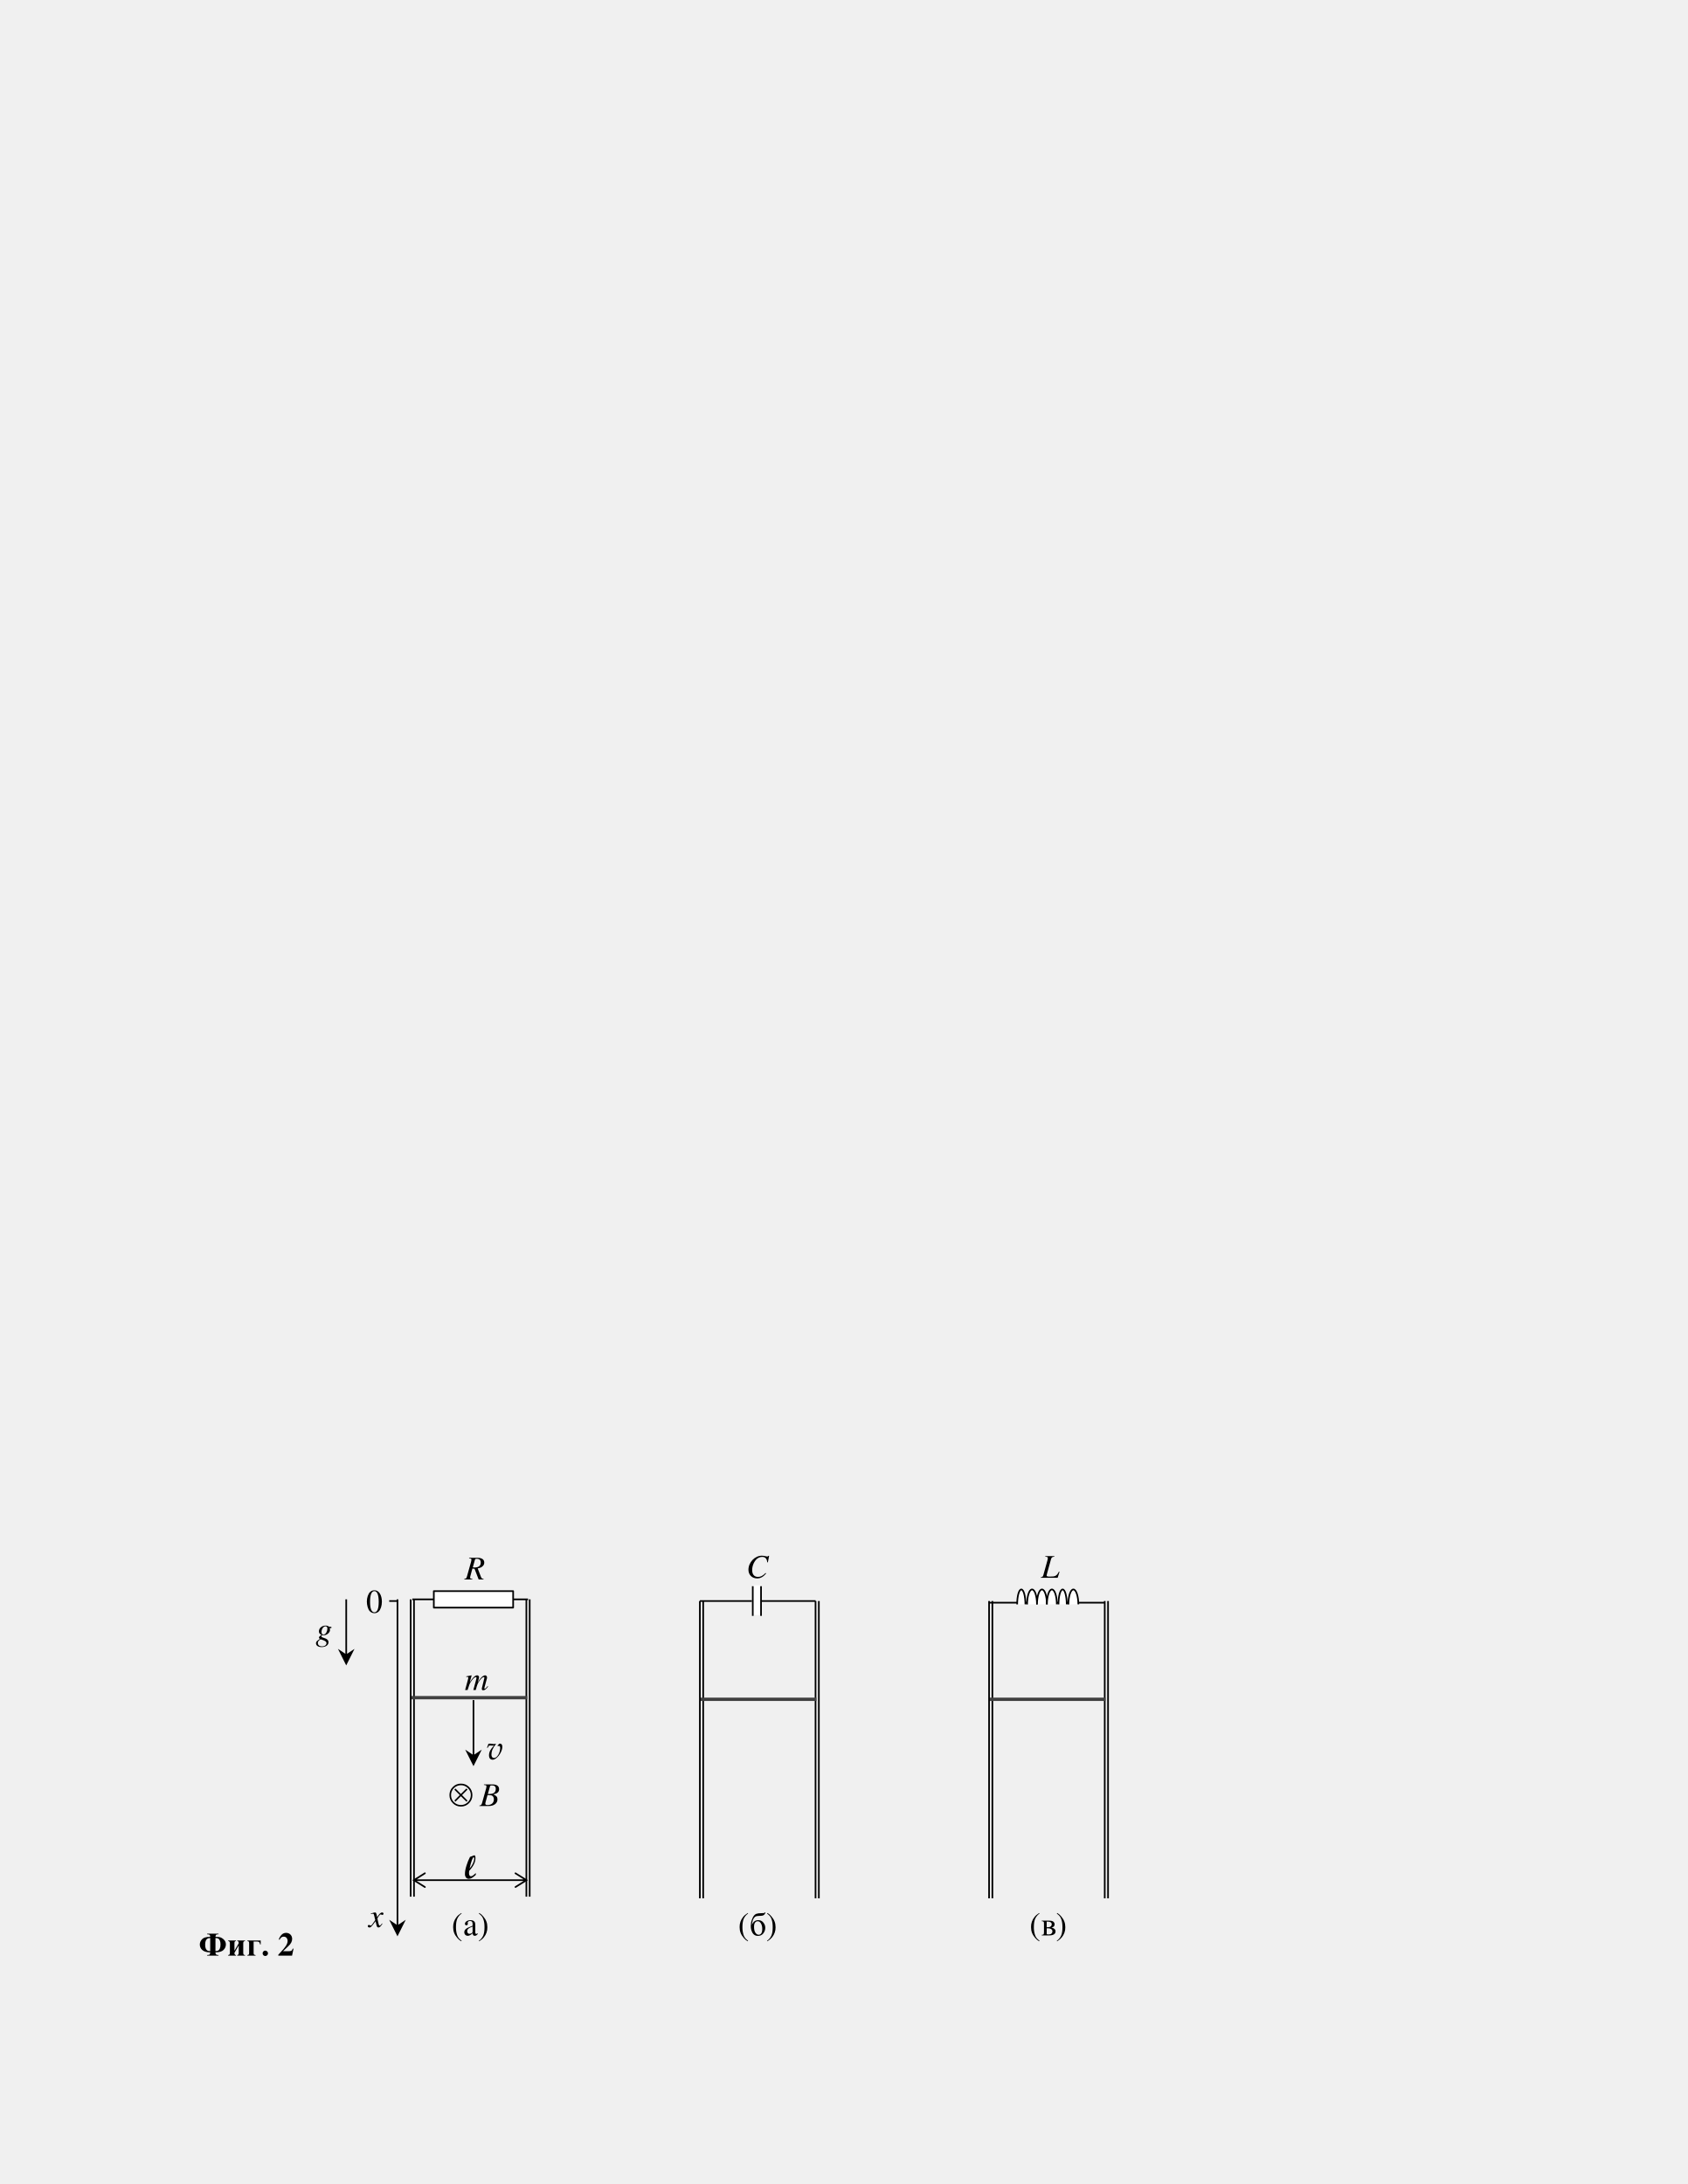
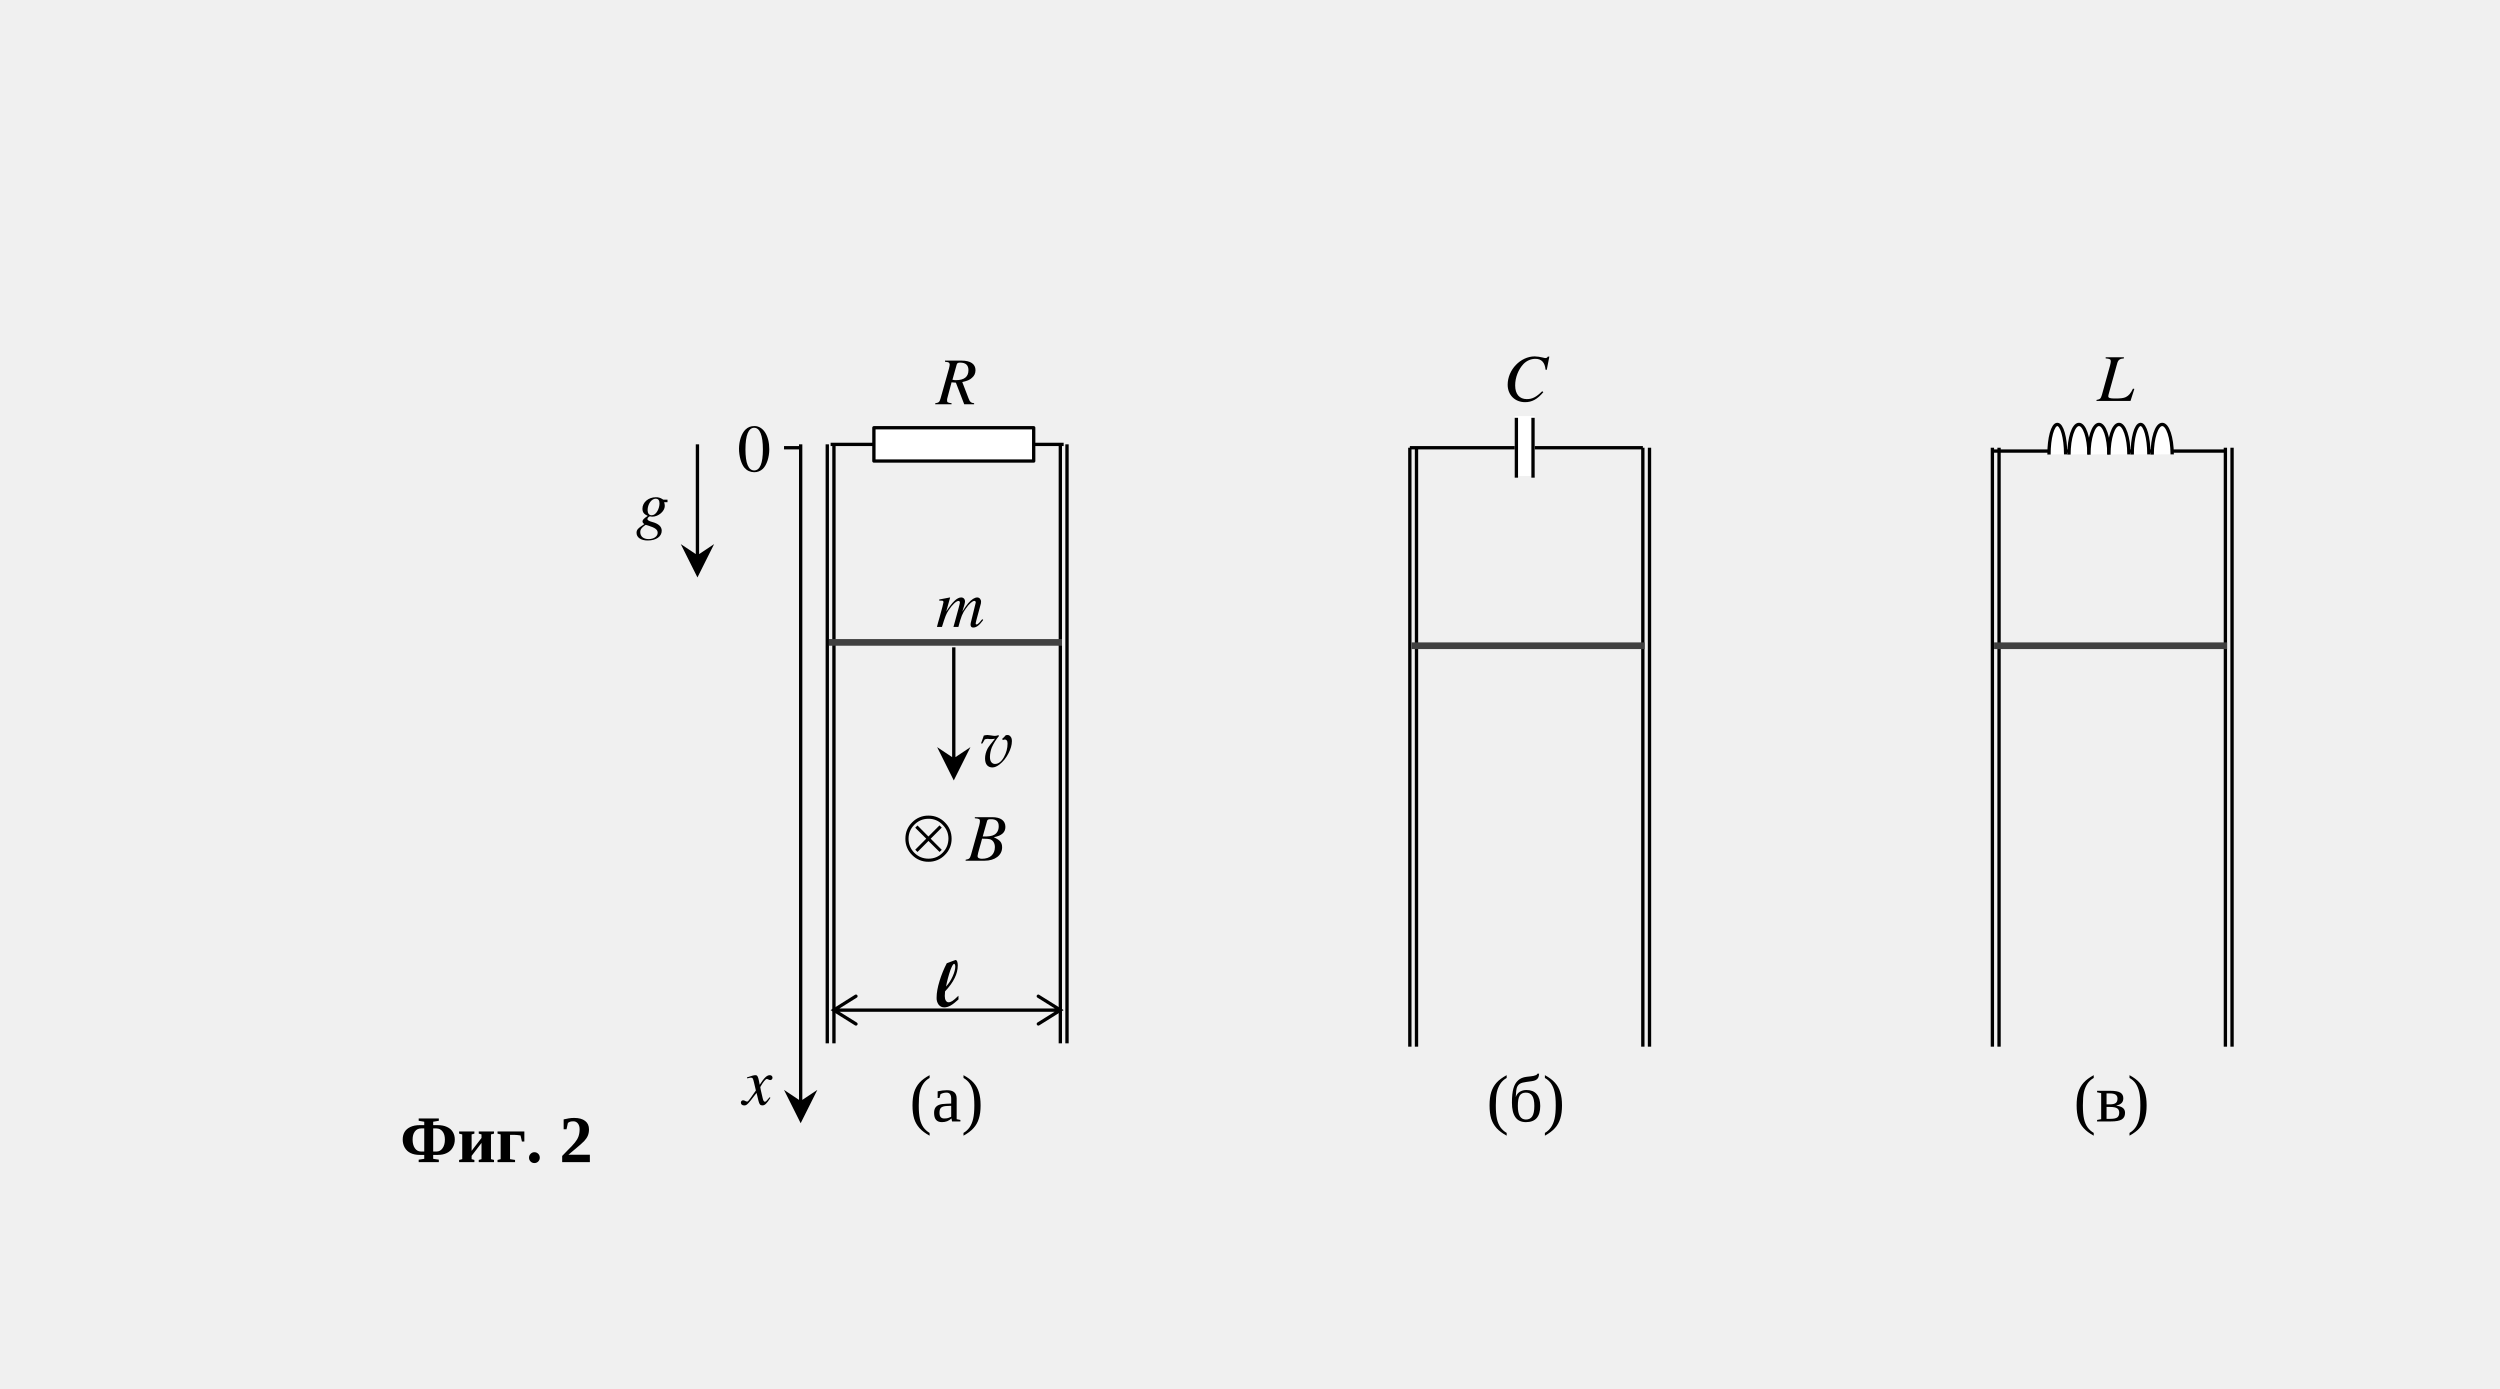
- <svg xmlns="http://www.w3.org/2000/svg" xmlns:xlink="http://www.w3.org/1999/xlink" width="612" height="792" viewBox="0 0 612 792">
+ <svg xmlns="http://www.w3.org/2000/svg" xmlns:xlink="http://www.w3.org/1999/xlink" width="450" height="250" viewBox="0 0 450 250">
  <defs>
-     <path id="i" d="M5.73-2.53h-.28c-.36.84-.48.92-1.72.94h-1.8l1.93-1.85c.95-.9 1.37-1.7 1.37-2.62 0-1.28-.92-2.19-2.21-2.19-.61 0-1.18.23-1.6.67A4 4 0 0 0 .38-5.8H.7c.38-.75.83-1.08 1.47-1.08q.8 0 1.19.66c.14.26.23.59.23.87 0 .52-.21 1.19-.6 1.77C2.36-2.66 1.94-2.14.2-.3V0h5Zm0 0" />
-     <path id="g" d="M.42-.22Q.76-.23.9-.39q.15-.15.14-.63V-4.5q0-.4-.12-.56-.13-.17-.49-.2v-.22h4.81v1.43h-.21q-.13-.66-.36-.86-.24-.2-.91-.2H2.67v4.13q0 .42.13.59.15.15.56.17V0H.42Zm0 0" />
-     <path id="h" d="M1.5-1.81q.4 0 .69.3.3.27.3.68t-.3.69a1 1 0 0 1-.69.28q-.4 0-.69-.28a1 1 0 0 1-.28-.69q0-.4.28-.69.28-.3.69-.3m0 0" />
-     <path id="f" d="M3.7 0v-.22q.53 0 .53-.78v-2.69L2.67-1q0 .77.53.78V0H.4v-.22q.35 0 .5-.19.13-.18.13-.65v-3.38q0-.83-.62-.83v-.21h2.8v.21q-.33.02-.43.2-.1.15-.1.63v2.67l1.55-2.71q0-.45-.12-.61-.13-.18-.4-.18v-.21H6.5v.21q-.32.02-.47.18-.15.14-.16.57v3.49q0 .48.15.66.13.15.48.15V0Zm0 0" />
-     <path id="e" d="M3.1-7.95h4.1v.22q-.67 0-.86.18-.18.16-.23.72 1.35 0 2.05.31.69.33 1.2.94.52.63.52 1.53 0 1.13-.85 1.99-.83.86-2.92.86 0 .42.1.6a.6.6 0 0 0 .29.27q.2.1.7.11V0H3.1v-.22q.73 0 .92-.22.18-.22.18-.76a5 5 0 0 1-2.17-.38Q1.25-1.97.84-2.6a2.65 2.65 0 0 1 .1-2.97q.5-.7 1.25-.97.76-.27 2.01-.28 0-.52-.22-.7-.2-.2-.89-.2Zm3 6.3q.6 0 .96-.16.38-.2.63-.75.25-.57.25-1.55 0-.8-.24-1.34-.22-.55-.58-.74t-1.01-.2ZM4.2-6.38a2 2 0 0 0-1.1.28q-.34.25-.54.78-.19.54-.19 1.36 0 .96.24 1.45.24.5.62.7.4.18.97.18Zm0 0" />
-     <path id="j" d="M8.3-1.4q-.1.09-.16.18-.31.37-.33.4c-.26.27-.39.37-.56.37q-.14 0-.14-.2c0-.05.05-.26.12-.54l.82-3.03.03-.33c0-.43-.3-.76-.69-.76q-.36.01-.76.26c-.6.4-1.1.97-1.93 2.3.32-.94.49-1.6.49-1.83 0-.44-.28-.73-.69-.73-.73 0-1.58.8-2.69 2.54l.7-2.51-.03-.03c-.65.14-.9.18-1.93.37v.2c.56 0 .56 0 .67.07q.1.05.1.2c0 .14-.29 1.25-.71 2.75C.34-.82.3-.6.14 0h.9c.59-1.9.77-2.36 1.18-2.98.69-1.04 1.39-1.7 1.8-1.7q.24 0 .25.3c0 .16-.38 1.58-.85 3.27L3.11 0H4c.49-1.87.72-2.48 1.35-3.33.58-.83 1.19-1.36 1.53-1.36.14 0 .25.11.25.27q0 .05-.1.42l-.68 2.77c-.13.46-.16.67-.16.8q0 .53.47.54c.58 0 1.1-.4 1.74-1.28l.06-.1Zm0 0" />
-     <path id="l" d="M5.67-4.87h-.73q-.05.01-.19-.1a2 2 0 0 0-1.17-.34c-1.35 0-2.42.93-2.42 2.06 0 .63.25.98.95 1.3-.72.48-.94.72-.94 1.01q0 .23.33.47C.31.31.1.55.1 1.11c0 .83.8 1.37 2 1.37 1.53 0 2.53-.71 2.53-1.76Q4.63-.4 2.9-.86c-.54-.14-.85-.33-.85-.51s.28-.49.44-.49h.1q.15.05.35.05c1.11 0 2.24-.99 2.24-1.92q0-.29-.11-.68h.6ZM1.78-.34l.06.03.35.1C3.49.2 3.9.54 3.9 1.09c0 .65-.7 1.14-1.63 1.14C1.33 2.22.77 1.75.77.98.77.7.83.5 1.02.27c.17-.22.67-.61.76-.61m1.78-4.7q.67 0 .67.85c0 .44-.14.96-.37 1.36q-.42.76-1.05.77c-.45 0-.72-.35-.72-.9 0-1.12.7-2.09 1.47-2.09m0 0" />
-     <path id="o" d="M6.83-.19c-.53-.04-.78-.25-1-.87L4.7-4c.92-.22 1.33-.37 1.75-.77q.62-.51.63-1.36c0-1.12-.9-1.73-2.5-1.73H1.59v.2c.5.07.57.08.7.16.08.06.15.2.15.34s-.06.44-.14.75L.8-1.08c-.2.7-.3.78-.97.9V0h2.94v-.19c-.75-.1-.81-.15-.81-.58 0-.1.01-.23.14-.67l.67-2.51.78.06L5.05 0h1.78ZM3.7-7.16c.08-.25.24-.34.61-.34q1.5 0 1.5 1.36 0 1.8-2.28 1.8c-.2 0-.31-.02-.6-.07Zm0 0" />
-     <path id="p" d="m7.84-5.6.46-2.38h-.27c-.1.18-.2.26-.45.26-.11 0-.24-.03-.49-.1a7 7 0 0 0-1.42-.2C3.11-8.02.8-5.6.8-2.92.8-1.08 2.1.22 3.94.22c1.23 0 2.2-.52 3.28-1.8l-.2-.17C5.94-.69 5.23-.33 4.25-.33c-1.34 0-2.1-.9-2.1-2.47 0-1.42.57-2.87 1.5-3.86.58-.59 1.35-.92 2.13-.92q1.66-.01 1.84 1.96Zm0 0" />
-     <path id="r" d="M4.84-7.86H1.56v.2c.77.07.92.16.92.52q0 .26-.12.73L.88-1.08c-.22.69-.3.77-.97.9V0h6.12l.69-2.16-.24-.06C6.06-1.36 5.73-.97 5.2-.7c-.42.2-.9.26-1.97.26-.9 0-1.2-.1-1.2-.4 0-.1.05-.35.13-.6l1.48-5.34c.17-.61.48-.83 1.2-.88Zm0 0" />
-     <path id="x" d="M4.84-1.33c-.1.1-.15.17-.26.31-.28.36-.42.49-.58.49q-.23 0-.36-.49l-.05-.2C3.3-2.44 3.17-3 3.17-3.17c.53-.94.96-1.45 1.17-1.45q.14 0 .29.09c.15.08.23.1.34.1.23 0 .4-.18.4-.43 0-.26-.2-.45-.48-.45-.53 0-.98.43-1.83 1.73l-.12-.67c-.17-.81-.3-1.06-.63-1.06-.28 0-.67.1-1.4.36-.08.01-.08.01-.14.04l.04.18c.47-.11.56-.13.67-.13.32 0 .38.11.55.83l.35 1.48-.99 1.4Q1-.57.8-.55a1 1 0 0 1-.32-.11 1 1 0 0 0-.4-.13.4.4 0 0 0-.4.43c0 .3.24.5.61.5C.66.13.8.02 1.4-.7c.33-.4.6-.75 1.1-1.42l.35 1.45c.16.62.32.8.7.8C4 .13 4.3-.16 5-1.24Zm0 0" />
-     <path id="k" d="M4.02-1.3q-.8.75-1.41 1.1-.6.34-1.14.34Q.84.14.45-.34a2 2 0 0 1-.37-1.32q0-1.23.53-2.95a19 19 0 0 1 1.3-3.2l1.48-.55.11-.03q.16 0 .28.25.1.26.11.69 0 1.19-.56 2.3Q2.78-4 1.6-2.74l-.05.84q0 .52.19.82t.5.3q.3 0 .67-.23.36-.23 1.1-.95ZM1.77-3.6q.75-.82 1.2-1.85.47-1.04.47-1.77a1 1 0 0 0-.06-.34q-.07-.14-.16-.14-.22 0-.64 1.08a21 21 0 0 0-.81 3.03m0 0" />
-     <path id="m" d="M8.77-3.97a4 4 0 0 1-1.22 2.94A4 4 0 0 1 4.6.19a4 4 0 0 1-2.94-1.22A4 4 0 0 1 .45-3.97q0-1.73 1.22-2.94a4 4 0 0 1 2.94-1.21 4 4 0 0 1 2.94 1.21q1.21 1.2 1.22 2.94m-.57 0q0-1.47-1.06-2.51a3.4 3.4 0 0 0-2.53-1.07q-1.5 0-2.55 1.07-1.04 1.05-1.04 2.51 0 1.5 1.04 2.55Q3.12-.37 4.61-.37t2.53-1.05T8.2-3.97M2.63-6.34l1.96 1.98 2-2 .41.4-2 2 2 2-.4.38-2-1.98-1.97 1.98-.41-.4L4.2-3.97 2.22-5.94Zm0 0" />
-     <path id="n" d="M-.1 0h3.4c1.87 0 3.17-.97 3.17-2.4 0-.88-.36-1.32-1.5-1.82.84-.2 1.19-.34 1.58-.67q.51-.45.51-1.19c0-1.14-.84-1.76-2.4-1.76h-3.1v.2c.75.06.92.14.92.48 0 .2-.04.49-.12.77L.88-1.08c-.22.69-.3.77-.97.9Zm2.96-3.97q1.15 0 1.53.14c.49.2.78.72.78 1.38 0 1.3-.87 2.1-2.34 2.1q-.78-.01-.78-.5 0-.26.42-1.7c.15-.51.26-.87.39-1.42m.9-3.17c.07-.27.22-.33.7-.33q1.42-.02 1.4 1.28c0 .69-.3 1.24-.81 1.52-.4.23-1 .33-2.07.31Zm0 0" />
-     <path id="s" d="M3.55-8.14c-.9.6-1.25.89-1.7 1.45A5.6 5.6 0 0 0 .59-3.03c0 1.55.44 2.7 1.5 3.94.5.57.81.84 1.44 1.21l.14-.18C2.69 1.17 2.36.75 2.03-.14a9 9 0 0 1-.42-2.92q0-1.9.48-3a4.6 4.6 0 0 1 1.57-1.88Zm0 0" />
-     <path id="t" d="M5.31-.8c-.2.18-.34.24-.53.24-.26 0-.36-.17-.36-.7v-2.35c0-.62-.04-.97-.23-1.27q-.41-.65-1.5-.65c-1.13 0-2.02.6-2.02 1.34 0 .28.24.52.52.52.3 0 .54-.24.54-.5l-.03-.2-.03-.29c0-.32.4-.59.86-.59.6 0 .92.36.92 1v.73c-1.84.74-2.06.85-2.57 1.3-.27.25-.44.66-.44 1.05C.44-.41.97.13 1.7.13c.53 0 1.03-.25 1.77-.9.06.65.26.9.76.9.41 0 .66-.16 1.08-.61Zm-1.86-.68c0 .36-.06.5-.3.64-.3.17-.63.26-.88.26-.43 0-.77-.4-.77-.92v-.05c.02-.73.55-1.18 1.95-1.67Zm0 0" />
-     <path id="u" d="M.45 2.13c.9-.58 1.25-.9 1.7-1.44a5.5 5.5 0 0 0 1.27-3.66c0-1.55-.44-2.7-1.5-3.94A5 5 0 0 0 .5-8.14l-.16.2c.97.75 1.3 1.17 1.63 2.08.3.81.42 1.7.42 2.92q0 1.9-.48 2.99A4.4 4.4 0 0 1 .34 1.94Zm0 0" />
-     <path id="y" d="M3.06-8.14c-.67 0-1.17.2-1.62.64C.75-6.83.28-5.45.28-4.05c0 1.33.4 2.72.97 3.4q.69.8 1.77.82.9 0 1.56-.62c.69-.67 1.15-2.07 1.15-3.52 0-2.47-1.1-4.17-2.67-4.17m-.04.31c1.01 0 1.56 1.38 1.56 3.88q0 3.78-1.56 3.8c-1.05 0-1.58-1.29-1.58-3.79 0-2.56.54-3.89 1.58-3.89m0 0" />
-     <path id="v" d="M.88-3.84q.67-1.7 2.28-1.7 1.13 0 1.82.84.72.84.72 1.92 0 1.12-.72 2.05-.72.9-1.95.9-1.25 0-1.92-1.04a4.7 4.7 0 0 1-.66-2.55q0-1.15.35-2.16t.72-1.51.86-.72a5 5 0 0 1 1.75-.25q.9-.02 1.09-.05a.7.7 0 0 0 .36-.25h.22q-.19.58-.47.83t-.6.34a6 6 0 0 1-1.12.1q-.9.03-1.23.14-.33.1-.7.53a3 3 0 0 0-.55 1.1q-.2.68-.25 1.48m2.07-1.3q-.57 0-.95.48-.37.5-.37 1.54 0 1.41.5 2.15.5.72 1.17.72.6 0 .95-.5.36-.51.36-1.62 0-1.2-.47-1.97-.45-.8-1.19-.8m0 0" />
-     <path id="w" d="M3.8-2.84q1.46.3 1.47 1.37 0 .74-.63 1.11-.61.36-1.7.36H.28v-.22Q.8-.22.94-.4q.15-.2.14-.86v-2.85q0-.63-.06-.74a1 1 0 0 0-.2-.2q-.14-.1-.54-.1v-.21h2.49q.71 0 1.15.1.44.12.72.44.3.33.3.8 0 .92-1.14 1.19m-1.74-.14.31.01q.8 0 1.16-.31.36-.3.36-.75 0-.51-.37-.74A2 2 0 0 0 2.36-5h-.3Zm0 2.51q.29.1.69.1.7 0 1.05-.32.34-.3.34-.78a.9.9 0 0 0-.45-.83q-.45-.3-1.22-.3l-.4.02Zm0 0" />
-     <path id="z" d="M.4-4.17H.15l.36-1 .14-.42q.2-.05.34-.07l.3-.03q.22 0 .63.07.5.09.72.09.24 0 .65-.13l.1.14a9 9 0 0 0-1.29 2.05 5 5 0 0 0-.34 1.72q0 .63.25.95.27.32.66.32.91 0 1.59-1.2.67-1.2.67-2.46 0-.4-.14-.56a.4.4 0 0 0-.36-.17q-.15 0-.34.09l-.14-.2q.39-.35.67-.68l.3-.03q.33 0 .56.3.24.28.23.83 0 1-.64 2.22Q4.44-1.14 3.5-.4q-.7.55-1.3.55t-.97-.41Q.88-.68.88-1.48q0-.84.43-1.72.28-.52 1.36-1.82A4 4 0 0 1 1.34-5l-.23.03-.28.06q-.18.27-.42.74m0 0" />
-     <clipPath id="q">
-       <path d="M400 580h2.68v109H400Zm0 0" />
+     <path id="a" d="M8.3-1.4q-.1.09-.16.18-.31.37-.33.4c-.26.27-.39.37-.56.37q-.14 0-.14-.2c0-.05.05-.26.12-.54l.82-3.03.03-.33c0-.43-.3-.76-.69-.76q-.36.01-.76.26c-.6.4-1.1.97-1.93 2.3.32-.94.49-1.6.49-1.83 0-.44-.28-.73-.69-.73-.73 0-1.58.8-2.69 2.54l.7-2.51-.03-.03c-.65.14-.9.18-1.93.37v.2c.56 0 .56 0 .67.07q.1.05.1.2c0 .14-.29 1.25-.71 2.75C.34-.82.3-.6.14 0h.9c.59-1.9.77-2.36 1.18-2.98.69-1.04 1.39-1.7 1.8-1.7q.24 0 .25.3c0 .16-.38 1.58-.85 3.27L3.11 0H4c.49-1.87.72-2.48 1.35-3.33.58-.83 1.19-1.36 1.53-1.36.14 0 .25.11.25.27q0 .05-.1.42l-.68 2.77c-.13.46-.16.67-.16.8q0 .53.47.54c.58 0 1.1-.4 1.74-1.28l.06-.1Zm0 0" />
+     <path id="c" d="M5.67-4.87h-.73q-.05.01-.19-.1a2 2 0 0 0-1.17-.34c-1.35 0-2.42.93-2.42 2.06 0 .63.25.98.95 1.3-.72.48-.94.72-.94 1.01q0 .23.33.47C.31.31.1.55.1 1.11c0 .83.8 1.37 2 1.37 1.53 0 2.53-.71 2.53-1.76Q4.63-.4 2.9-.86c-.54-.14-.85-.33-.85-.51s.28-.49.44-.49h.1q.15.05.35.05c1.11 0 2.24-.99 2.24-1.92q0-.29-.11-.68h.6ZM1.78-.34l.06.03.35.1C3.49.2 3.9.54 3.9 1.09c0 .65-.7 1.14-1.63 1.14C1.33 2.22.77 1.75.77.98.77.7.83.5 1.02.27c.17-.22.67-.61.76-.61m1.78-4.7q.67 0 .67.85c0 .44-.14.96-.37 1.36q-.42.76-1.05.77c-.45 0-.72-.35-.72-.9 0-1.12.7-2.09 1.47-2.09m0 0" />
+     <path id="f" d="M6.83-.19c-.53-.04-.78-.25-1-.87L4.7-4c.92-.22 1.33-.37 1.75-.77q.62-.51.63-1.36c0-1.12-.9-1.73-2.5-1.73H1.59v.2c.5.07.57.08.7.16.08.06.15.2.15.34s-.06.44-.14.75L.8-1.08c-.2.7-.3.78-.97.9V0h2.94v-.19c-.75-.1-.81-.15-.81-.58 0-.1.01-.23.14-.67l.67-2.51.78.06L5.05 0h1.78ZM3.7-7.16c.08-.25.24-.34.61-.34q1.5 0 1.5 1.36 0 1.8-2.28 1.8c-.2 0-.31-.02-.6-.07Zm0 0" />
+     <path id="g" d="m7.84-5.6.46-2.38h-.27c-.1.18-.2.26-.45.26-.11 0-.24-.03-.49-.1a7 7 0 0 0-1.42-.2C3.11-8.02.8-5.6.8-2.92.8-1.08 2.1.22 3.94.22c1.23 0 2.2-.52 3.28-1.8l-.2-.17C5.94-.69 5.23-.33 4.25-.33c-1.34 0-2.1-.9-2.1-2.47 0-1.42.57-2.87 1.5-3.86.58-.59 1.35-.92 2.13-.92q1.66-.01 1.84 1.96Zm0 0" />
+     <path id="i" d="M4.84-7.86H1.56v.2c.77.07.92.16.92.52q0 .26-.12.73L.88-1.08c-.22.69-.3.77-.97.9V0h6.12l.69-2.16-.24-.06C6.06-1.36 5.73-.97 5.2-.7c-.42.2-.9.26-1.97.26-.9 0-1.2-.1-1.2-.4 0-.1.05-.35.13-.6l1.48-5.34c.17-.61.48-.83 1.2-.88Zm0 0" />
+     <path id="s" d="M4.84-1.33c-.1.1-.15.17-.26.31-.28.36-.42.49-.58.49q-.23 0-.36-.49l-.05-.2C3.3-2.44 3.17-3 3.17-3.17c.53-.94.96-1.45 1.17-1.45q.14 0 .29.09c.15.08.23.1.34.1.23 0 .4-.18.4-.43 0-.26-.2-.45-.48-.45-.53 0-.98.43-1.83 1.73l-.12-.67c-.17-.81-.3-1.06-.63-1.06-.28 0-.67.1-1.4.36-.08.01-.08.01-.14.04l.04.18c.47-.11.56-.13.67-.13.32 0 .38.11.55.83l.35 1.48-.99 1.4Q1-.57.8-.55a1 1 0 0 1-.32-.11 1 1 0 0 0-.4-.13.4.4 0 0 0-.4.43c0 .3.24.5.61.5C.66.13.8.02 1.4-.7c.33-.4.6-.75 1.1-1.42l.35 1.45c.16.62.32.8.7.8C4 .13 4.3-.16 5-1.24Zm0 0" />
+     <path id="b" d="M4.02-1.3q-.8.75-1.41 1.1-.6.34-1.14.34Q.84.14.45-.34a2 2 0 0 1-.37-1.32q0-1.23.53-2.95a19 19 0 0 1 1.3-3.2l1.48-.55.11-.03q.16 0 .28.25.1.26.11.69 0 1.19-.56 2.3Q2.78-4 1.6-2.74l-.05.84q0 .52.19.82t.5.3q.3 0 .67-.23.36-.23 1.1-.95ZM1.77-3.6q.75-.82 1.2-1.85.47-1.04.47-1.77a1 1 0 0 0-.06-.34q-.07-.14-.16-.14-.22 0-.64 1.08a21 21 0 0 0-.81 3.03m0 0" />
+     <path id="d" d="M8.77-3.97a4 4 0 0 1-1.22 2.94A4 4 0 0 1 4.6.19a4 4 0 0 1-2.94-1.22A4 4 0 0 1 .45-3.97q0-1.73 1.22-2.94a4 4 0 0 1 2.94-1.21 4 4 0 0 1 2.94 1.21q1.21 1.2 1.22 2.94m-.57 0q0-1.47-1.06-2.51a3.4 3.4 0 0 0-2.53-1.07q-1.5 0-2.55 1.07-1.04 1.05-1.04 2.51 0 1.5 1.04 2.55Q3.12-.37 4.61-.37t2.53-1.05T8.2-3.97M2.63-6.34l1.96 1.98 2-2 .41.4-2 2 2 2-.4.38-2-1.98-1.97 1.98-.41-.4L4.2-3.97 2.22-5.94Zm0 0" />
+     <path id="e" d="M-.1 0h3.4c1.87 0 3.17-.97 3.17-2.4 0-.88-.36-1.32-1.5-1.82.84-.2 1.19-.34 1.58-.67q.51-.45.51-1.19c0-1.14-.84-1.76-2.4-1.76h-3.1v.2c.75.06.92.14.92.48 0 .2-.04.49-.12.77L.88-1.08c-.22.69-.3.77-.97.9Zm2.96-3.97q1.15 0 1.53.14c.49.2.78.72.78 1.38 0 1.3-.87 2.1-2.34 2.1q-.78-.01-.78-.5 0-.26.42-1.7c.15-.51.26-.87.39-1.42m.9-3.17c.07-.27.22-.33.7-.33q1.42-.02 1.4 1.28c0 .69-.3 1.24-.81 1.52-.4.23-1 .33-2.07.31Zm0 0" />
+     <path id="t" d="M3.06-8.14c-.67 0-1.17.2-1.62.64C.75-6.83.28-5.45.28-4.05c0 1.33.4 2.72.97 3.4q.69.8 1.77.82.9 0 1.56-.62c.69-.67 1.15-2.07 1.15-3.52 0-2.47-1.1-4.17-2.67-4.17m-.04.31c1.01 0 1.56 1.38 1.56 3.88q0 3.78-1.56 3.8c-1.05 0-1.58-1.29-1.58-3.79 0-2.56.54-3.89 1.58-3.89m0 0" />
+     <path id="u" d="M.4-4.17H.15l.36-1 .14-.42q.2-.05.34-.07l.3-.03q.22 0 .63.07.5.09.72.09.24 0 .65-.13l.1.14A9 9 0 0 0 2.1-3.47a5 5 0 0 0-.34 1.72q0 .63.25.95.27.32.66.32.91 0 1.59-1.2.67-1.2.67-2.46 0-.4-.14-.56a.4.4 0 0 0-.36-.17q-.15 0-.34.09l-.14-.2q.39-.35.67-.68l.3-.03q.33 0 .56.3.24.28.23.83 0 1-.64 2.22Q4.44-1.14 3.5-.4q-.7.55-1.3.55t-.97-.41Q.88-.68.88-1.48q0-.84.43-1.72.28-.52 1.36-1.82A4 4 0 0 1 1.34-5l-.23.03-.28.06q-.18.27-.42.74m0 0" />
+     <clipPath id="h">
+       <path d="M400 80h2.68v109H400Zm0 0" />
    </clipPath>
  </defs>
-   <use xlink:href="#e" x="72.02" y="709.18" />
-   <use xlink:href="#f" x="82.33" y="709.18" />
-   <use xlink:href="#g" x="89.29" y="709.18" />
-   <use xlink:href="#h" x="94.69" y="709.18" />
-   <use xlink:href="#i" x="100.7" y="709.18" />
-   <path d="M150.41 579.98V687.8h-.6V579.98Zm-1.2 0V687.8h-.6V579.98ZM192.36 579.98V687.8h-.6V579.98Zm-1.2 0V687.8h-.6V579.98Zm0 0" />
-   <path fill="none" stroke="#404040" stroke-linejoin="round" stroke-miterlimit="10" stroke-width="1.2" d="M42.6 93.6h42" transform="matrix(.99867 0 0 -.99837 106.67 709.08)" />
-   <use xlink:href="#j" x="168.51" y="612.85" />
-   <path d="M150.08 681.52h40.81v.6h-40.81Zm3.83 3.05-4.4-2.75 4.4-2.76a.3.3 0 0 1 .32.51l-4 2.5v-.5l4 2.49a.3.3 0 0 1 .1.41.3.3 0 0 1-.42.1m33.14-5.5 4.4 2.75-4.4 2.75a.3.3 0 0 1-.4-.1.3.3 0 0 1 .08-.41l4-2.5v.51l-4-2.5a.3.3 0 0 1-.09-.41.3.3 0 0 1 .41-.1m0 0" />
-   <use xlink:href="#k" x="168.51" y="681.19" />
-   <path d="M125.84 579.98v19.96h-.6v-19.96Zm-.3 19.96 3-2-3 6-3-6Zm0 0" />
-   <use xlink:href="#l" x="114.48" y="594.81" />
-   <use xlink:href="#m" x="162.52" y="654.93" />
-   <use xlink:href="#n" x="173.91" y="654.93" />
-   <path fill="none" stroke="#000" stroke-linejoin="round" stroke-miterlimit="10" stroke-width=".6" d="M84.9 129.3h-42" transform="matrix(.99867 0 0 -.99837 106.67 709.08)" />
-   <path fill="#fff" fill-rule="evenodd" stroke="#000" stroke-linejoin="round" stroke-miterlimit="10" stroke-width=".6" d="M50.7 126.3h28.8v6H50.7Zm0 0" transform="matrix(.99867 0 0 -.99837 106.67 709.08)" />
-   <use xlink:href="#o" x="168.51" y="572.77" />
-   <path d="M255.27 580.59V688.4h-.6V580.59Zm-1.2 0V688.4h-.6V580.59ZM297.21 580.59V688.4h-.6V580.59Zm-1.2 0V688.4h-.6V580.59Zm0 0" />
-   <path fill="none" stroke="#404040" stroke-linejoin="round" stroke-miterlimit="10" stroke-width="1.2" d="M147.6 93h42" transform="matrix(.99867 0 0 -.99837 106.67 709.08)" />
-   <use xlink:href="#p" x="270.58" y="572.17" />
-   <path fill="none" stroke="#000" stroke-linejoin="round" stroke-miterlimit="10" stroke-width=".6" d="M189.3 128.7h-42" transform="matrix(.99867 0 0 -.99837 106.67 709.08)" />
-   <path fill="#fff" fill-rule="evenodd" d="M272.65 585.68h3.6v-10.79h-3.6Zm0 0" />
-   <path fill="none" stroke="#000" stroke-linejoin="round" stroke-miterlimit="10" stroke-width=".6" d="M166.5 134.1v-10.8M169.5 134.1v-10.8" transform="matrix(.99867 0 0 -.99837 106.67 709.08)" />
-   <path d="M360.13 580.59V688.4h-.6V580.59Zm-1.2 0V688.4h-.6V580.59Zm0 0" />
-   <g clip-path="url(#q)">
-     <path d="M402.07 580.59V688.4h-.6V580.59Zm-1.2 0V688.4h-.6V580.59Zm0 0" />
+   <text x="72.02" y="209.18" font-family="Times New Roman" font-size="12" font-weight="bold">Фиг</text>
+   <text x="94.69" y="209.18" font-family="Times New Roman" font-size="12" font-weight="bold">. 2</text>
+   <path d="M150.41 79.98V187.8h-.6V79.98Zm-1.2 0V187.8h-.6V79.98Zm43.15 0V187.8h-.6V79.98Zm-1.2 0V187.8h-.6V79.98Zm0 0" />
+   <path fill="none" stroke="#404040" stroke-linejoin="round" stroke-miterlimit="10" stroke-width="1.2" d="M42.6 93.6h42" transform="matrix(.99867 0 0 -.99837 106.67 209.08)" />
+   <use xlink:href="#a" x="168.51" y="112.85" />
+   <path d="M150.08 181.52h40.81v.6h-40.81Zm3.83 3.05-4.4-2.75 4.4-2.76a.3.3 0 0 1 .32.51l-4 2.5v-.5l4 2.49a.3.3 0 0 1 .1.41.3.3 0 0 1-.42.1m33.14-5.5 4.4 2.75-4.4 2.75a.3.3 0 0 1-.4-.1.3.3 0 0 1 .08-.41l4-2.5v.51l-4-2.5a.3.3 0 0 1-.09-.41.3.3 0 0 1 .41-.1m0 0" />
+   <use xlink:href="#b" x="168.51" y="181.19" />
+   <path d="M125.84 79.98v19.96h-.6v-19.96Zm-.3 19.96 3-2-3 6-3-6Zm0 0" />
+   <use xlink:href="#c" x="114.48" y="94.81" />
+   <use xlink:href="#d" x="162.52" y="154.93" />
+   <use xlink:href="#e" x="173.91" y="154.93" />
+   <path fill="none" stroke="#000" stroke-linejoin="round" stroke-miterlimit="10" stroke-width=".6" d="M84.9 129.3h-42" transform="matrix(.99867 0 0 -.99837 106.67 209.08)" />
+   <path fill="#fff" fill-rule="evenodd" stroke="#000" stroke-linejoin="round" stroke-miterlimit="10" stroke-width=".6" d="M50.7 126.3h28.8v6H50.7Zm0 0" transform="matrix(.99867 0 0 -.99837 106.67 209.08)" />
+   <use xlink:href="#f" x="168.51" y="72.77" />
+   <path d="M255.27 80.59V188.4h-.6V80.59Zm-1.2 0V188.4h-.6V80.59Zm43.14 0V188.4h-.6V80.59Zm-1.2 0V188.4h-.6V80.59Zm0 0" />
+   <path fill="none" stroke="#404040" stroke-linejoin="round" stroke-miterlimit="10" stroke-width="1.2" d="M147.6 93h42" transform="matrix(.99867 0 0 -.99837 106.67 209.08)" />
+   <use xlink:href="#g" x="270.58" y="72.17" />
+   <path fill="none" stroke="#000" stroke-linejoin="round" stroke-miterlimit="10" stroke-width=".6" d="M189.3 128.7h-42" transform="matrix(.99867 0 0 -.99837 106.67 209.08)" />
+   <path fill="#fff" fill-rule="evenodd" d="M272.65 85.68h3.6v-10.79h-3.6Zm0 0" />
+   <path fill="none" stroke="#000" stroke-linejoin="round" stroke-miterlimit="10" stroke-width=".6" d="M166.5 134.1v-10.8m3 10.8v-10.8" transform="matrix(.99867 0 0 -.99837 106.67 209.08)" />
+   <path d="M360.13 80.59V188.4h-.6V80.59Zm-1.2 0V188.4h-.6V80.59Zm0 0" />
+   <g clip-path="url(#h)">
+     <path d="M402.07 80.59V188.4h-.6V80.59Zm-1.2 0V188.4h-.6V80.59Zm0 0" />
  </g>
-   <path fill="none" stroke="#404040" stroke-linejoin="round" stroke-miterlimit="10" stroke-width="1.2" d="M252.6 93h42" transform="matrix(.99867 0 0 -.99837 106.67 709.08)" />
-   <use xlink:href="#r" x="377.46" y="572.17" />
-   <path fill="none" stroke="#000" stroke-linejoin="round" stroke-miterlimit="10" stroke-width=".6" d="M294.3 128.1h-42" transform="matrix(.99867 0 0 -.99837 106.67 709.08)" />
-   <path fill="#fff" fill-rule="evenodd" d="M368.82 581.81c-.01-2.97.66-5.4 1.49-5.42s1.5 2.38 1.5 5.35v.04h-1.49Zm0 0" />
-   <path fill="none" stroke="#000" stroke-linejoin="round" stroke-miterlimit="10" stroke-width=".6" d="M262.5 127.47c-.01 2.98.66 5.41 1.49 5.43s1.5-2.38 1.51-5.36v-.04" transform="matrix(.99867 0 0 -.99837 106.67 709.08)" />
-   <path fill="#fff" fill-rule="evenodd" d="M372.41 581.82c0-2.97.8-5.41 1.8-5.43.98-.03 1.79 2.37 1.8 5.34v.05h-1.8Zm0 0" />
-   <path fill="none" stroke="#000" stroke-linejoin="round" stroke-miterlimit="10" stroke-width=".6" d="M266.1 127.46c0 2.98.79 5.42 1.79 5.44.99.03 1.8-2.37 1.81-5.35v-.05" transform="matrix(.99867 0 0 -.99837 106.67 709.08)" />
-   <path fill="#fff" fill-rule="evenodd" d="M376.01 581.82c-.01-2.97.8-5.41 1.79-5.43.99-.03 1.8 2.37 1.8 5.34v.05h-1.8Zm0 0" />
-   <path fill="none" stroke="#000" stroke-linejoin="round" stroke-miterlimit="10" stroke-width=".6" d="M269.7 127.46c-.01 2.98.8 5.42 1.79 5.44 1 .03 1.8-2.37 1.8-5.35v-.05" transform="matrix(.99867 0 0 -.99837 106.67 709.08)" />
-   <path fill="#fff" fill-rule="evenodd" d="M379.6 581.82c0-2.97.8-5.41 1.8-5.43.98-.03 1.8 2.37 1.8 5.34v.05h-1.8Zm0 0" />
-   <path fill="none" stroke="#000" stroke-linejoin="round" stroke-miterlimit="10" stroke-width=".6" d="M273.3 127.46c0 2.98.79 5.42 1.8 5.44.98.03 1.79-2.37 1.8-5.35v-.05" transform="matrix(.99867 0 0 -.99837 106.67 709.08)" />
-   <path fill="#fff" fill-rule="evenodd" d="M383.8 581.81c-.01-2.97.66-5.4 1.49-5.42s1.5 2.38 1.5 5.35v.04h-1.5Zm0 0" />
-   <path fill="none" stroke="#000" stroke-linejoin="round" stroke-miterlimit="10" stroke-width=".6" d="M277.5 127.47c-.01 2.98.66 5.41 1.5 5.43.82.02 1.49-2.38 1.5-5.36v-.04" transform="matrix(.99867 0 0 -.99837 106.67 709.08)" />
-   <path fill="#fff" fill-rule="evenodd" d="M387.4 581.82c-.01-2.97.78-5.41 1.78-5.43 1-.03 1.8 2.37 1.81 5.34v.05h-1.8Zm0 0" />
-   <path fill="none" stroke="#000" stroke-linejoin="round" stroke-miterlimit="10" stroke-width=".6" d="M281.1 127.46c0 2.98.79 5.42 1.79 5.44.99.03 1.8-2.37 1.81-5.35v-.05" transform="matrix(.99867 0 0 -.99837 106.67 709.08)" />
-   <use xlink:href="#s" x="163.72" y="701.86" />
-   <use xlink:href="#t" x="167.91" y="701.86" />
-   <use xlink:href="#u" x="173.29" y="701.86" />
-   <use xlink:href="#s" x="267.59" y="701.86" />
-   <use xlink:href="#v" x="271.78" y="701.86" />
-   <use xlink:href="#u" x="277.79" y="701.86" />
-   <use xlink:href="#s" x="373.26" y="701.86" />
-   <use xlink:href="#w" x="377.46" y="701.86" />
-   <use xlink:href="#u" x="382.85" y="701.86" />
-   <path d="M144.42 579.98v118.2h-.6v-118.2Zm-.3 118.2 3-2-3 6-3-6Zm0 0" />
-   <use xlink:href="#x" x="133.68" y="698.84" />
-   <path fill="none" stroke="#000" stroke-linejoin="round" stroke-miterlimit="10" stroke-width=".6" d="M34.5 128.7h3" transform="matrix(.99867 0 0 -.99837 106.67 709.08)" />
-   <use xlink:href="#y" x="132.74" y="584.83" />
-   <path d="M171.98 616.52v19.96h-.6v-19.96Zm-.3 19.96 3-2-3 6-3-6Zm0 0" />
-   <use xlink:href="#z" x="176.43" y="637.99" />
+   <path fill="none" stroke="#404040" stroke-linejoin="round" stroke-miterlimit="10" stroke-width="1.2" d="M252.6 93h42" transform="matrix(.99867 0 0 -.99837 106.67 209.08)" />
+   <use xlink:href="#i" x="377.46" y="72.17" />
+   <path fill="none" stroke="#000" stroke-linejoin="round" stroke-miterlimit="10" stroke-width=".6" d="M294.3 128.1h-42" transform="matrix(.99867 0 0 -.99837 106.67 209.08)" />
+   <path fill="#fff" fill-rule="evenodd" d="M368.82 81.81c-.01-2.97.66-5.4 1.49-5.42s1.5 2.38 1.5 5.35v.04h-1.49Zm0 0" />
+   <path fill="none" stroke="#000" stroke-linejoin="round" stroke-miterlimit="10" stroke-width=".6" d="M262.5 127.47c-.01 2.98.66 5.41 1.49 5.43s1.5-2.38 1.51-5.36v-.04" transform="matrix(.99867 0 0 -.99837 106.67 209.08)" />
+   <path fill="#fff" fill-rule="evenodd" d="M372.41 81.82c0-2.97.8-5.41 1.8-5.43.98-.03 1.79 2.37 1.8 5.34v.05h-1.8Zm0 0" />
+   <path fill="none" stroke="#000" stroke-linejoin="round" stroke-miterlimit="10" stroke-width=".6" d="M266.1 127.46c0 2.98.79 5.42 1.79 5.44.99.03 1.8-2.37 1.81-5.35v-.05" transform="matrix(.99867 0 0 -.99837 106.67 209.08)" />
+   <path fill="#fff" fill-rule="evenodd" d="M376.01 81.82c-.01-2.97.8-5.41 1.79-5.43.99-.03 1.8 2.37 1.8 5.34v.05h-1.8Zm0 0" />
+   <path fill="none" stroke="#000" stroke-linejoin="round" stroke-miterlimit="10" stroke-width=".6" d="M269.7 127.46c-.01 2.98.8 5.42 1.79 5.44 1 .03 1.8-2.37 1.8-5.35v-.05" transform="matrix(.99867 0 0 -.99837 106.67 209.08)" />
+   <path fill="#fff" fill-rule="evenodd" d="M379.6 81.82c0-2.97.8-5.41 1.8-5.43.98-.03 1.8 2.37 1.8 5.34v.05h-1.8Zm0 0" />
+   <path fill="none" stroke="#000" stroke-linejoin="round" stroke-miterlimit="10" stroke-width=".6" d="M273.3 127.46c0 2.98.79 5.42 1.8 5.44.98.03 1.79-2.37 1.8-5.35v-.05" transform="matrix(.99867 0 0 -.99837 106.67 209.08)" />
+   <path fill="#fff" fill-rule="evenodd" d="M383.8 81.81c-.01-2.97.66-5.4 1.49-5.42s1.5 2.38 1.5 5.35v.04h-1.5Zm0 0" />
+   <path fill="none" stroke="#000" stroke-linejoin="round" stroke-miterlimit="10" stroke-width=".6" d="M277.5 127.47c-.01 2.98.66 5.41 1.5 5.43.82.02 1.49-2.38 1.5-5.36v-.04" transform="matrix(.99867 0 0 -.99837 106.67 209.08)" />
+   <path fill="#fff" fill-rule="evenodd" d="M387.4 81.82c-.01-2.97.78-5.41 1.78-5.43 1-.03 1.8 2.37 1.81 5.34v.05h-1.8Zm0 0" />
+   <path fill="none" stroke="#000" stroke-linejoin="round" stroke-miterlimit="10" stroke-width=".6" d="M281.1 127.46c0 2.98.79 5.42 1.79 5.44.99.03 1.8-2.37 1.81-5.35v-.05" transform="matrix(.99867 0 0 -.99837 106.67 209.08)" />
+   <text x="163.72" y="201.86" font-family="Times New Roman" font-size="12">(а)</text>
+   <text x="267.59" y="201.86" font-family="Times New Roman" font-size="12">(б)</text>
+   <text x="373.26" y="201.86" font-family="Times New Roman" font-size="12">(в)</text>
+   <path d="M144.42 79.98v118.2h-.6v-118.2Zm-.3 118.2 3-2-3 6-3-6Zm0 0" />
+   <use xlink:href="#s" x="133.68" y="198.84" />
+   <path fill="none" stroke="#000" stroke-linejoin="round" stroke-miterlimit="10" stroke-width=".6" d="M34.5 128.7h3" transform="matrix(.99867 0 0 -.99837 106.67 209.08)" />
+   <use xlink:href="#t" x="132.74" y="84.83" />
+   <path d="M171.98 116.52v19.96h-.6v-19.96Zm-.3 19.96 3-2-3 6-3-6Zm0 0" />
+   <use xlink:href="#u" x="176.43" y="137.99" />
</svg>
